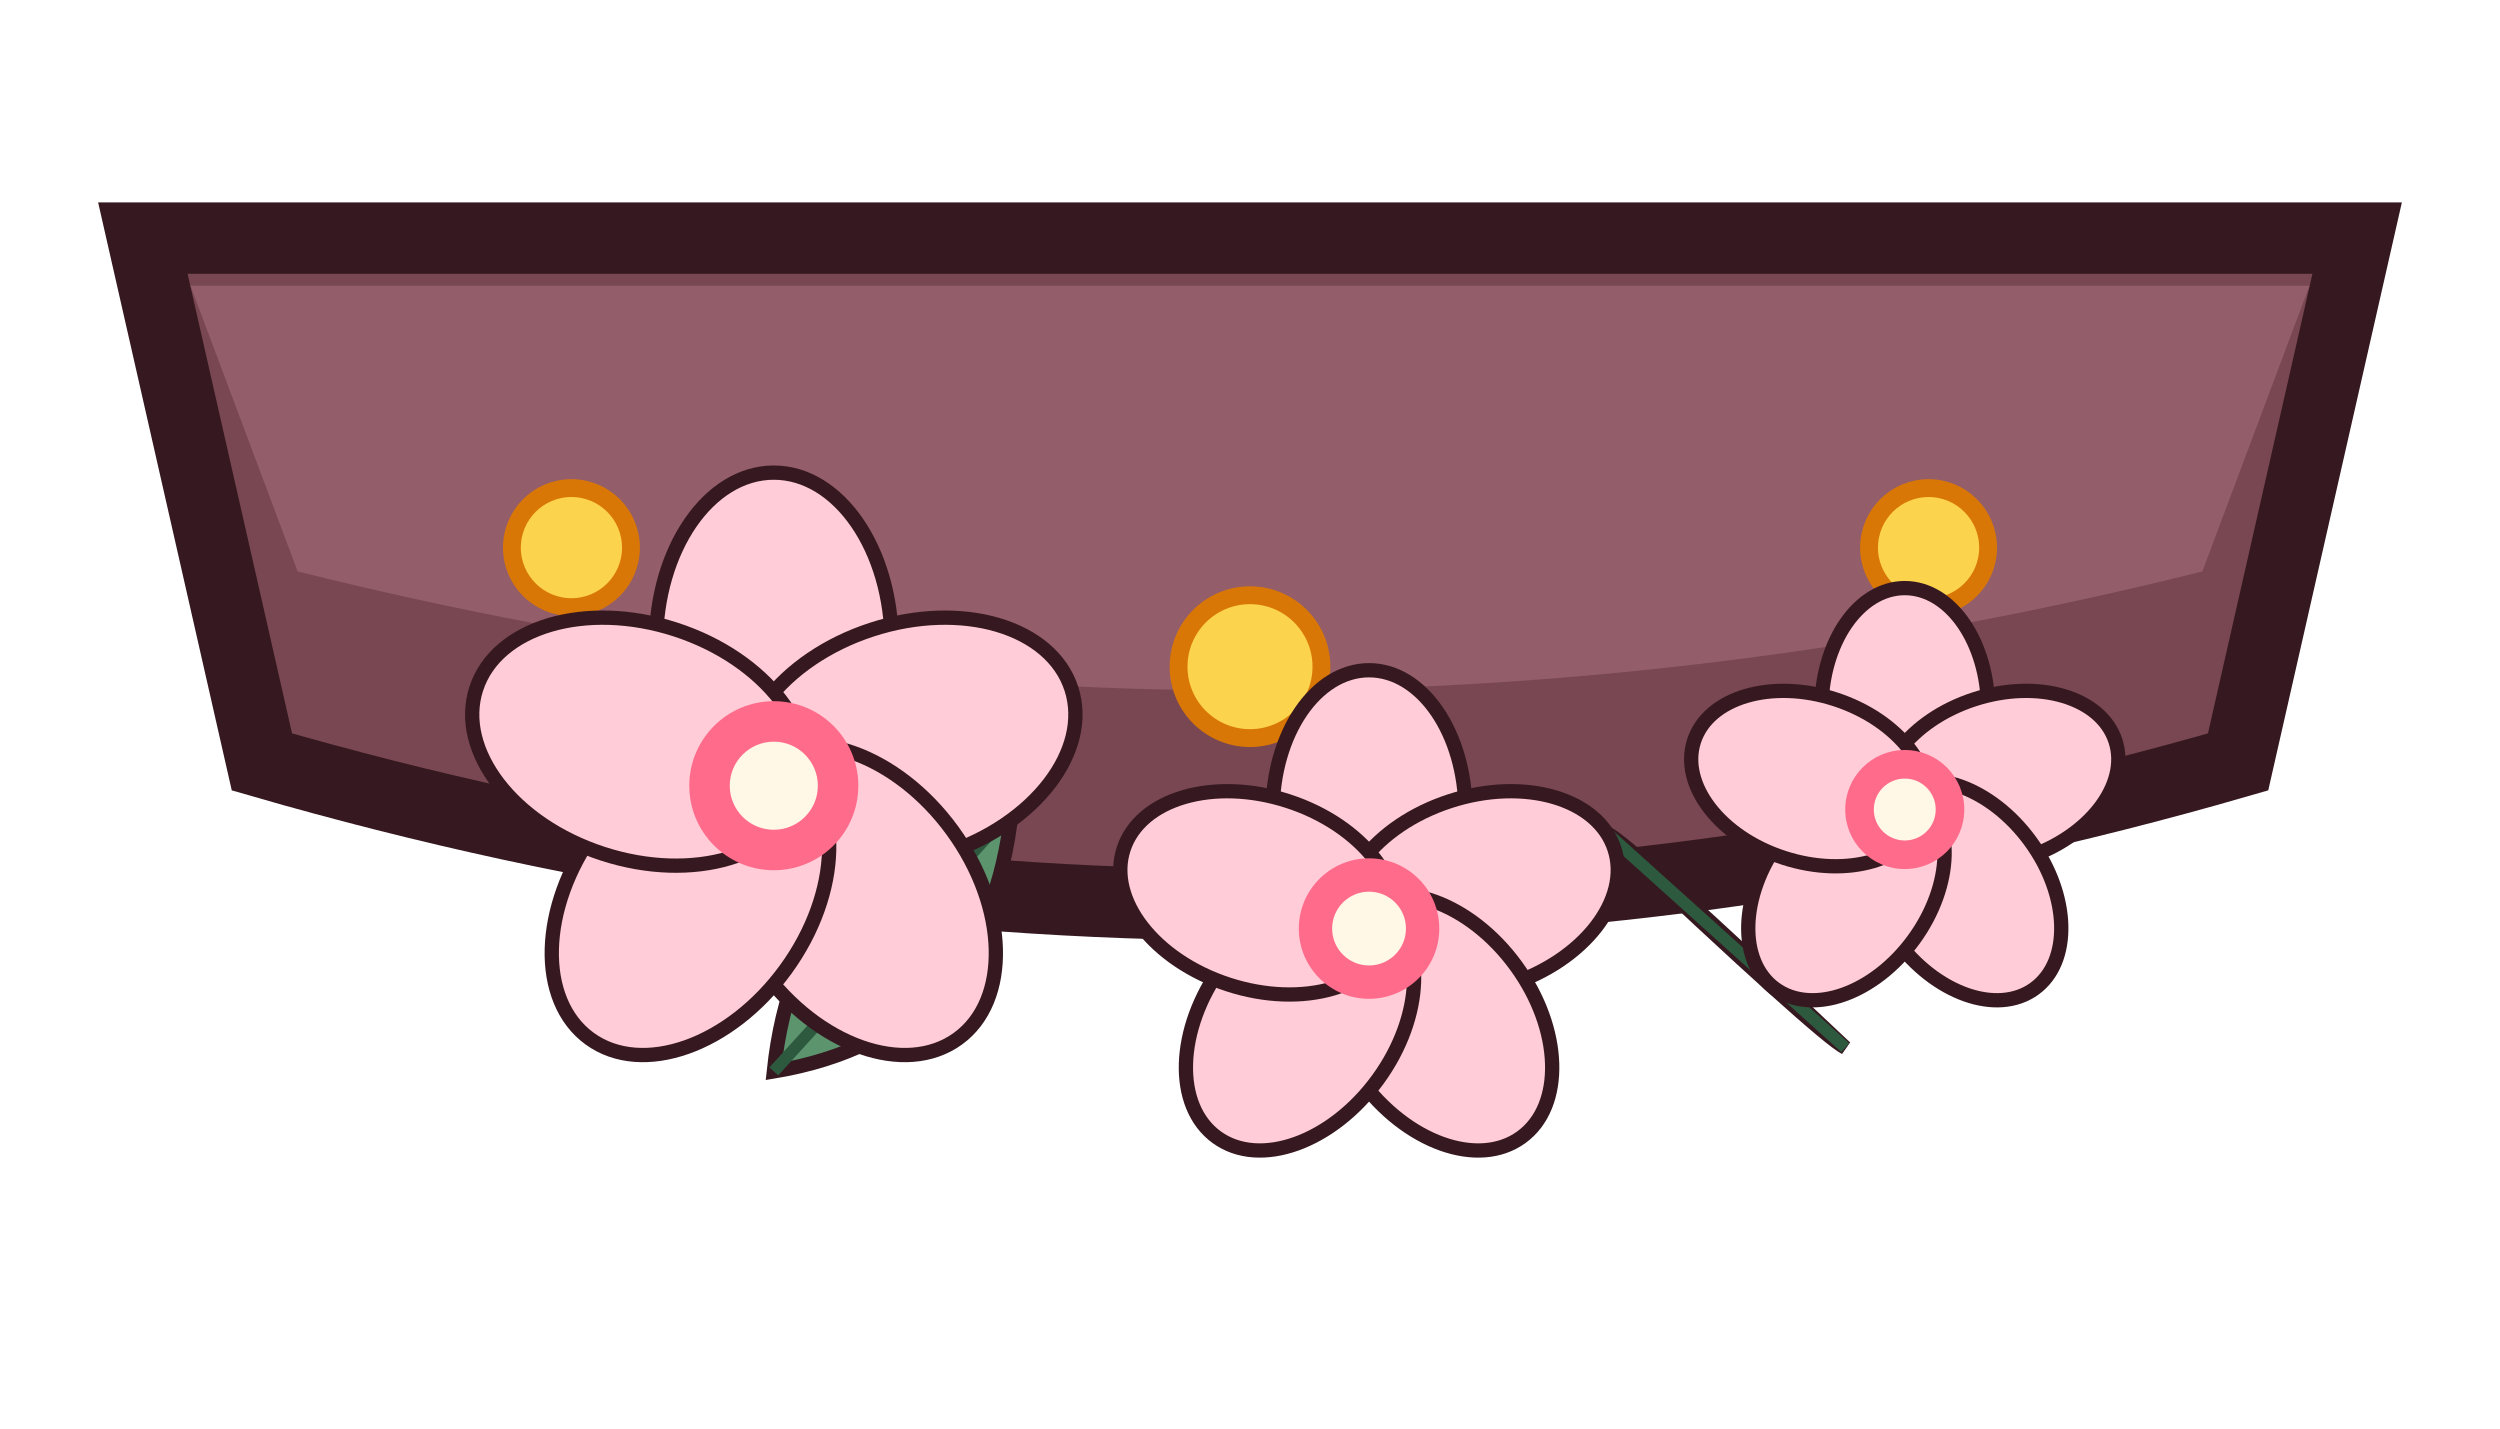
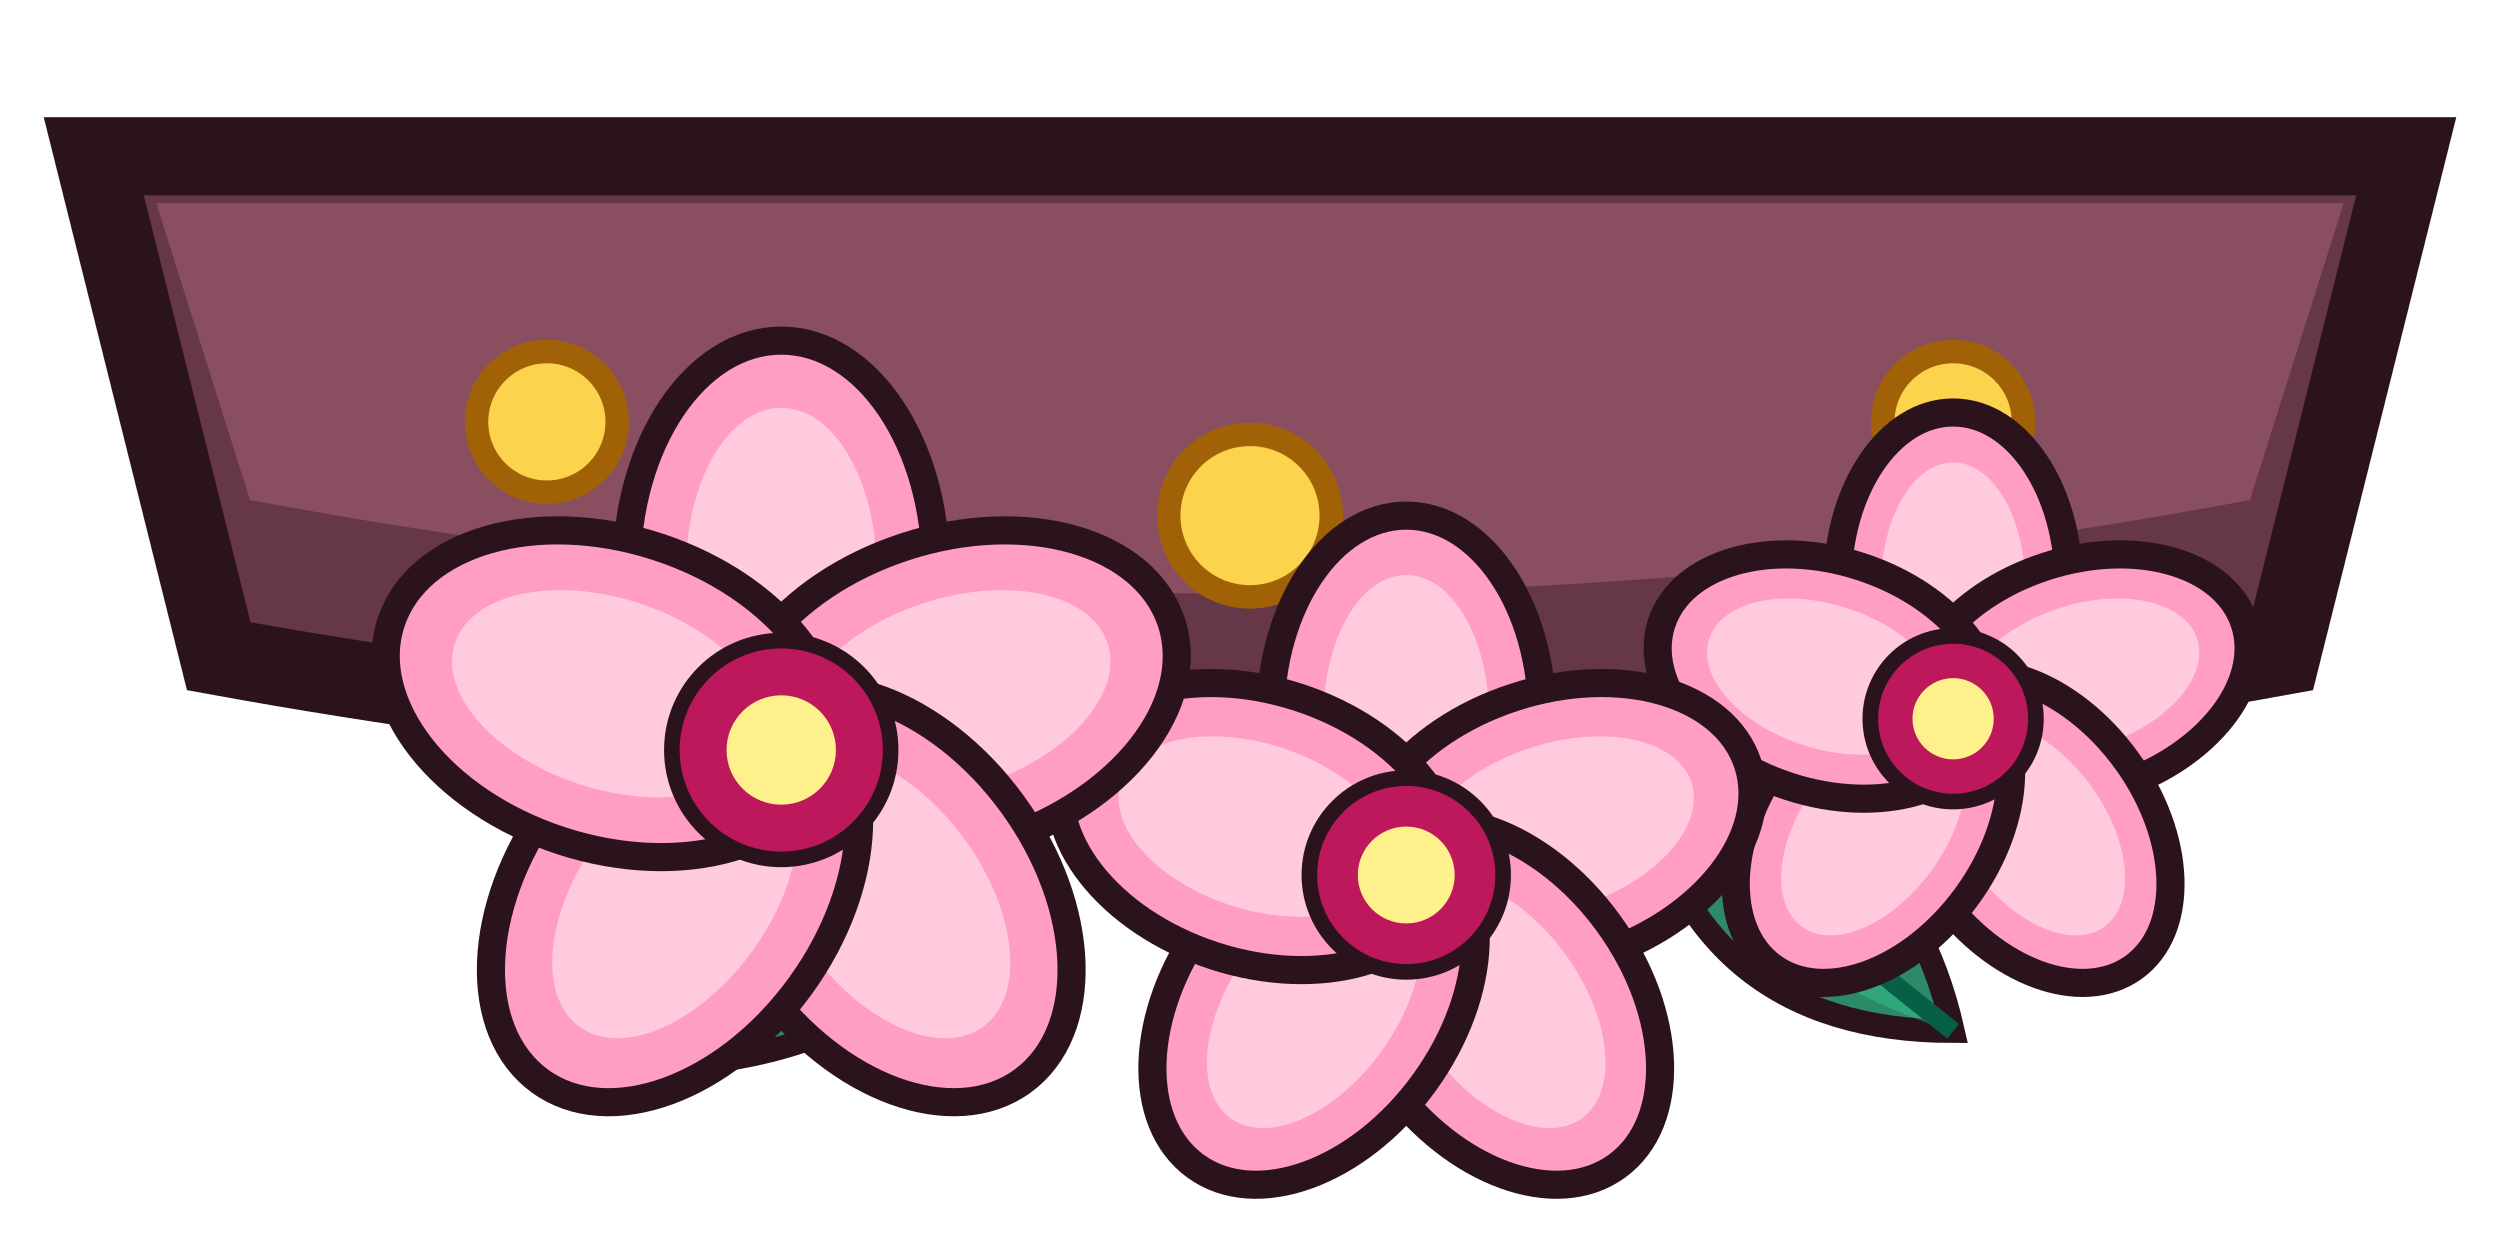
- <svg xmlns="http://www.w3.org/2000/svg" width="210" height="120" viewBox="0 0 210 120">
-   <path d="M12 20 L198 20 L188 64 Q105 88 22 64 Z" fill="#784752" stroke="#361920" stroke-width="6" />
-   <path d="M16 24 L194 24 L185 48 Q105 68 25 48 Z" fill="#9E6773" opacity=".7" />
-   <circle cx="48" cy="46" r="5" fill="#FCD34D" stroke="#D97706" stroke-width="1.5" />
-   <circle cx="105" cy="56" r="6" fill="#FCD34D" stroke="#D97706" stroke-width="1.5" />
-   <circle cx="162" cy="46" r="5" fill="#FCD34D" stroke="#D97706" stroke-width="1.5" />
-   <path d="M85 68 Q67 71 65 90 Q83 87 85 68 Z" fill="#5C946E" stroke="#361920" stroke-width="1.2" />
-   <line x1="85" y1="68" x2="65" y2="90" stroke="#2D593E" stroke-width="1" />
-   <path d="M135 70 Q137 71 155 88 Q153 87 135 70 Z" fill="#5C946E" stroke="#361920" stroke-width="1.2" />
-   <line x1="135" y1="70" x2="155" y2="88" stroke="#2D593E" stroke-width="1" />
-   <ellipse cx="160.0" cy="59.6" rx="7.0" ry="10.2" fill="#FFCCD7" stroke="#361920" stroke-width="1.2" transform="rotate(0 160.0 59.6)" />
-   <ellipse cx="168.0" cy="65.4" rx="7.0" ry="10.2" fill="#FFCCD7" stroke="#361920" stroke-width="1.2" transform="rotate(72 168.0 65.4)" />
-   <ellipse cx="164.9" cy="74.8" rx="7.0" ry="10.2" fill="#FFCCD7" stroke="#361920" stroke-width="1.2" transform="rotate(144 164.9 74.8)" />
-   <ellipse cx="155.1" cy="74.8" rx="7.0" ry="10.2" fill="#FFCCD7" stroke="#361920" stroke-width="1.2" transform="rotate(216 155.1 74.8)" />
-   <ellipse cx="152.0" cy="65.4" rx="7.0" ry="10.2" fill="#FFCCD7" stroke="#361920" stroke-width="1.2" transform="rotate(288 152.0 65.4)" />
-   <circle cx="160" cy="68" r="5.0" fill="#FF6B8B" />
-   <circle cx="160" cy="68" r="2.6" fill="#FFF8E7" />
-   <ellipse cx="115.0" cy="68.2" rx="8.1" ry="11.9" fill="#FFCCD7" stroke="#361920" stroke-width="1.2" transform="rotate(0 115.0 68.2)" />
-   <ellipse cx="124.3" cy="75.0" rx="8.1" ry="11.9" fill="#FFCCD7" stroke="#361920" stroke-width="1.2" transform="rotate(72 124.3 75.0)" />
-   <ellipse cx="120.8" cy="85.9" rx="8.1" ry="11.9" fill="#FFCCD7" stroke="#361920" stroke-width="1.2" transform="rotate(144 120.8 85.9)" />
-   <ellipse cx="109.2" cy="85.9" rx="8.1" ry="11.9" fill="#FFCCD7" stroke="#361920" stroke-width="1.2" transform="rotate(216 109.2 85.9)" />
-   <ellipse cx="105.7" cy="75.0" rx="8.1" ry="11.9" fill="#FFCCD7" stroke="#361920" stroke-width="1.2" transform="rotate(288 105.7 75.0)" />
-   <circle cx="115" cy="78" r="5.9" fill="#FF6B8B" />
-   <circle cx="115" cy="78" r="3.1" fill="#FFF8E7" />
-   <ellipse cx="65.0" cy="54.1" rx="9.9" ry="14.4" fill="#FFCCD7" stroke="#361920" stroke-width="1.2" transform="rotate(0 65.0 54.1)" />
-   <ellipse cx="76.3" cy="62.3" rx="9.9" ry="14.4" fill="#FFCCD7" stroke="#361920" stroke-width="1.2" transform="rotate(72 76.3 62.3)" />
-   <ellipse cx="72.0" cy="75.6" rx="9.9" ry="14.4" fill="#FFCCD7" stroke="#361920" stroke-width="1.2" transform="rotate(144 72.0 75.6)" />
-   <ellipse cx="58.0" cy="75.6" rx="9.9" ry="14.4" fill="#FFCCD7" stroke="#361920" stroke-width="1.2" transform="rotate(216 58.0 75.6)" />
-   <ellipse cx="53.7" cy="62.3" rx="9.9" ry="14.4" fill="#FFCCD7" stroke="#361920" stroke-width="1.2" transform="rotate(288 53.7 62.3)" />
-   <circle cx="65" cy="66" r="7.1" fill="#FF6B8B" />
-   <circle cx="65" cy="66" r="3.7" fill="#FFF8E7" />
+ <svg xmlns="http://www.w3.org/2000/svg" width="160" height="80" viewBox="0 0 160 80">
+   <path d="M6 10 L154 10 L146 42 Q80 54 14 42 Z" fill="#663747" stroke="#2A131C" stroke-width="5" />
+   <path d="M10 13 L150 13 L144 32 Q80 44 16 32 Z" fill="#945568" opacity=".75" />
+   <circle cx="35" cy="27" r="4.5" fill="#FCD34D" stroke="#A16207" stroke-width="1.5" />
+   <circle cx="80" cy="33" r="5.2" fill="#FCD34D" stroke="#A16207" stroke-width="1.5" />
+   <circle cx="125" cy="27" r="4.5" fill="#FCD34D" stroke="#A16207" stroke-width="1.5" />
+   <path d="M65 48 Q47 50 45 68 Q63 66 65 48 Z" fill="#2D8A68" stroke="#2A131C" stroke-width="1.5" />
+   <path d="M65 48 Q51 54 45 68 Z" fill="#34D399" opacity=".4" />
+   <line x1="65" y1="48" x2="45" y2="68" stroke="#065F46" stroke-width="1.2" />
+   <path d="M105 50 Q108.6 66 125 66 Q121.4 50 105 50 Z" fill="#2D8A68" stroke="#2A131C" stroke-width="1.5" />
+   <path d="M105 50 Q111.8 62 125 66 Z" fill="#34D399" opacity=".4" />
+   <line x1="105" y1="50" x2="125" y2="66" stroke="#065F46" stroke-width="1.2" />
+   <ellipse cx="125.0" cy="37.4" rx="7.4" ry="11.0" fill="#FF9EC2" stroke="#2A131C" stroke-width="1.8" transform="rotate(0 125.0 37.4)" />
+   <ellipse cx="125.0" cy="37.4" rx="4.6" ry="7.8" fill="#FFF5F8" opacity=".5" transform="rotate(0 125.0 37.4)" />
+   <ellipse cx="133.2" cy="43.3" rx="7.4" ry="11.0" fill="#FF9EC2" stroke="#2A131C" stroke-width="1.8" transform="rotate(72 133.2 43.3)" />
+   <ellipse cx="133.2" cy="43.3" rx="4.6" ry="7.8" fill="#FFF5F8" opacity=".5" transform="rotate(72 133.2 43.3)" />
+   <ellipse cx="130.1" cy="53.0" rx="7.4" ry="11.0" fill="#FF9EC2" stroke="#2A131C" stroke-width="1.8" transform="rotate(144 130.1 53.0)" />
+   <ellipse cx="130.1" cy="53.0" rx="4.6" ry="7.8" fill="#FFF5F8" opacity=".5" transform="rotate(144 130.1 53.0)" />
+   <ellipse cx="119.9" cy="53.0" rx="7.4" ry="11.0" fill="#FF9EC2" stroke="#2A131C" stroke-width="1.8" transform="rotate(216 119.9 53.0)" />
+   <ellipse cx="119.9" cy="53.0" rx="4.6" ry="7.8" fill="#FFF5F8" opacity=".5" transform="rotate(216 119.9 53.0)" />
+   <ellipse cx="116.8" cy="43.3" rx="7.4" ry="11.0" fill="#FF9EC2" stroke="#2A131C" stroke-width="1.8" transform="rotate(288 116.8 43.3)" />
+   <ellipse cx="116.8" cy="43.3" rx="4.6" ry="7.8" fill="#FFF5F8" opacity=".5" transform="rotate(288 116.8 43.3)" />
+   <circle cx="125" cy="46" r="5.3" fill="#BE185D" stroke="#2A131C" stroke-width="1" />
+   <circle cx="125" cy="46" r="2.6" fill="#FEF08A" />
+   <ellipse cx="90.0" cy="45.9" rx="8.7" ry="12.9" fill="#FF9EC2" stroke="#2A131C" stroke-width="1.8" transform="rotate(0 90.0 45.9)" />
+   <ellipse cx="90.0" cy="45.9" rx="5.3" ry="9.1" fill="#FFF5F8" opacity=".5" transform="rotate(0 90.0 45.9)" />
+   <ellipse cx="99.6" cy="52.9" rx="8.7" ry="12.9" fill="#FF9EC2" stroke="#2A131C" stroke-width="1.8" transform="rotate(72 99.6 52.9)" />
+   <ellipse cx="99.6" cy="52.9" rx="5.3" ry="9.1" fill="#FFF5F8" opacity=".5" transform="rotate(72 99.6 52.9)" />
+   <ellipse cx="95.9" cy="64.2" rx="8.7" ry="12.9" fill="#FF9EC2" stroke="#2A131C" stroke-width="1.8" transform="rotate(144 95.9 64.2)" />
+   <ellipse cx="95.9" cy="64.2" rx="5.3" ry="9.1" fill="#FFF5F8" opacity=".5" transform="rotate(144 95.9 64.2)" />
+   <ellipse cx="84.1" cy="64.2" rx="8.7" ry="12.9" fill="#FF9EC2" stroke="#2A131C" stroke-width="1.8" transform="rotate(216 84.1 64.2)" />
+   <ellipse cx="84.1" cy="64.2" rx="5.3" ry="9.1" fill="#FFF5F8" opacity=".5" transform="rotate(216 84.1 64.2)" />
+   <ellipse cx="80.4" cy="52.9" rx="8.7" ry="12.9" fill="#FF9EC2" stroke="#2A131C" stroke-width="1.8" transform="rotate(288 80.4 52.9)" />
+   <ellipse cx="80.4" cy="52.9" rx="5.3" ry="9.1" fill="#FFF5F8" opacity=".5" transform="rotate(288 80.4 52.9)" />
+   <circle cx="90" cy="56" r="6.2" fill="#BE185D" stroke="#2A131C" stroke-width="1" />
+   <circle cx="90" cy="56" r="3.1" fill="#FEF08A" />
+   <ellipse cx="50.0" cy="36.5" rx="9.9" ry="14.7" fill="#FF9EC2" stroke="#2A131C" stroke-width="1.8" transform="rotate(0 50.0 36.5)" />
+   <ellipse cx="50.0" cy="36.5" rx="6.1" ry="10.4" fill="#FFF5F8" opacity=".5" transform="rotate(0 50.0 36.5)" />
+   <ellipse cx="61.0" cy="44.4" rx="9.9" ry="14.7" fill="#FF9EC2" stroke="#2A131C" stroke-width="1.8" transform="rotate(72 61.0 44.4)" />
+   <ellipse cx="61.0" cy="44.4" rx="6.1" ry="10.4" fill="#FFF5F8" opacity=".5" transform="rotate(72 61.0 44.4)" />
+   <ellipse cx="56.8" cy="57.3" rx="9.9" ry="14.7" fill="#FF9EC2" stroke="#2A131C" stroke-width="1.8" transform="rotate(144 56.8 57.3)" />
+   <ellipse cx="56.8" cy="57.3" rx="6.1" ry="10.4" fill="#FFF5F8" opacity=".5" transform="rotate(144 56.8 57.3)" />
+   <ellipse cx="43.2" cy="57.3" rx="9.9" ry="14.7" fill="#FF9EC2" stroke="#2A131C" stroke-width="1.8" transform="rotate(216 43.2 57.3)" />
+   <ellipse cx="43.2" cy="57.3" rx="6.1" ry="10.4" fill="#FFF5F8" opacity=".5" transform="rotate(216 43.2 57.3)" />
+   <ellipse cx="39.0" cy="44.4" rx="9.9" ry="14.7" fill="#FF9EC2" stroke="#2A131C" stroke-width="1.8" transform="rotate(288 39.0 44.4)" />
+   <ellipse cx="39.0" cy="44.4" rx="6.1" ry="10.4" fill="#FFF5F8" opacity=".5" transform="rotate(288 39.0 44.4)" />
+   <circle cx="50" cy="48" r="7.0" fill="#BE185D" stroke="#2A131C" stroke-width="1" />
+   <circle cx="50" cy="48" r="3.5" fill="#FEF08A" />
</svg>
